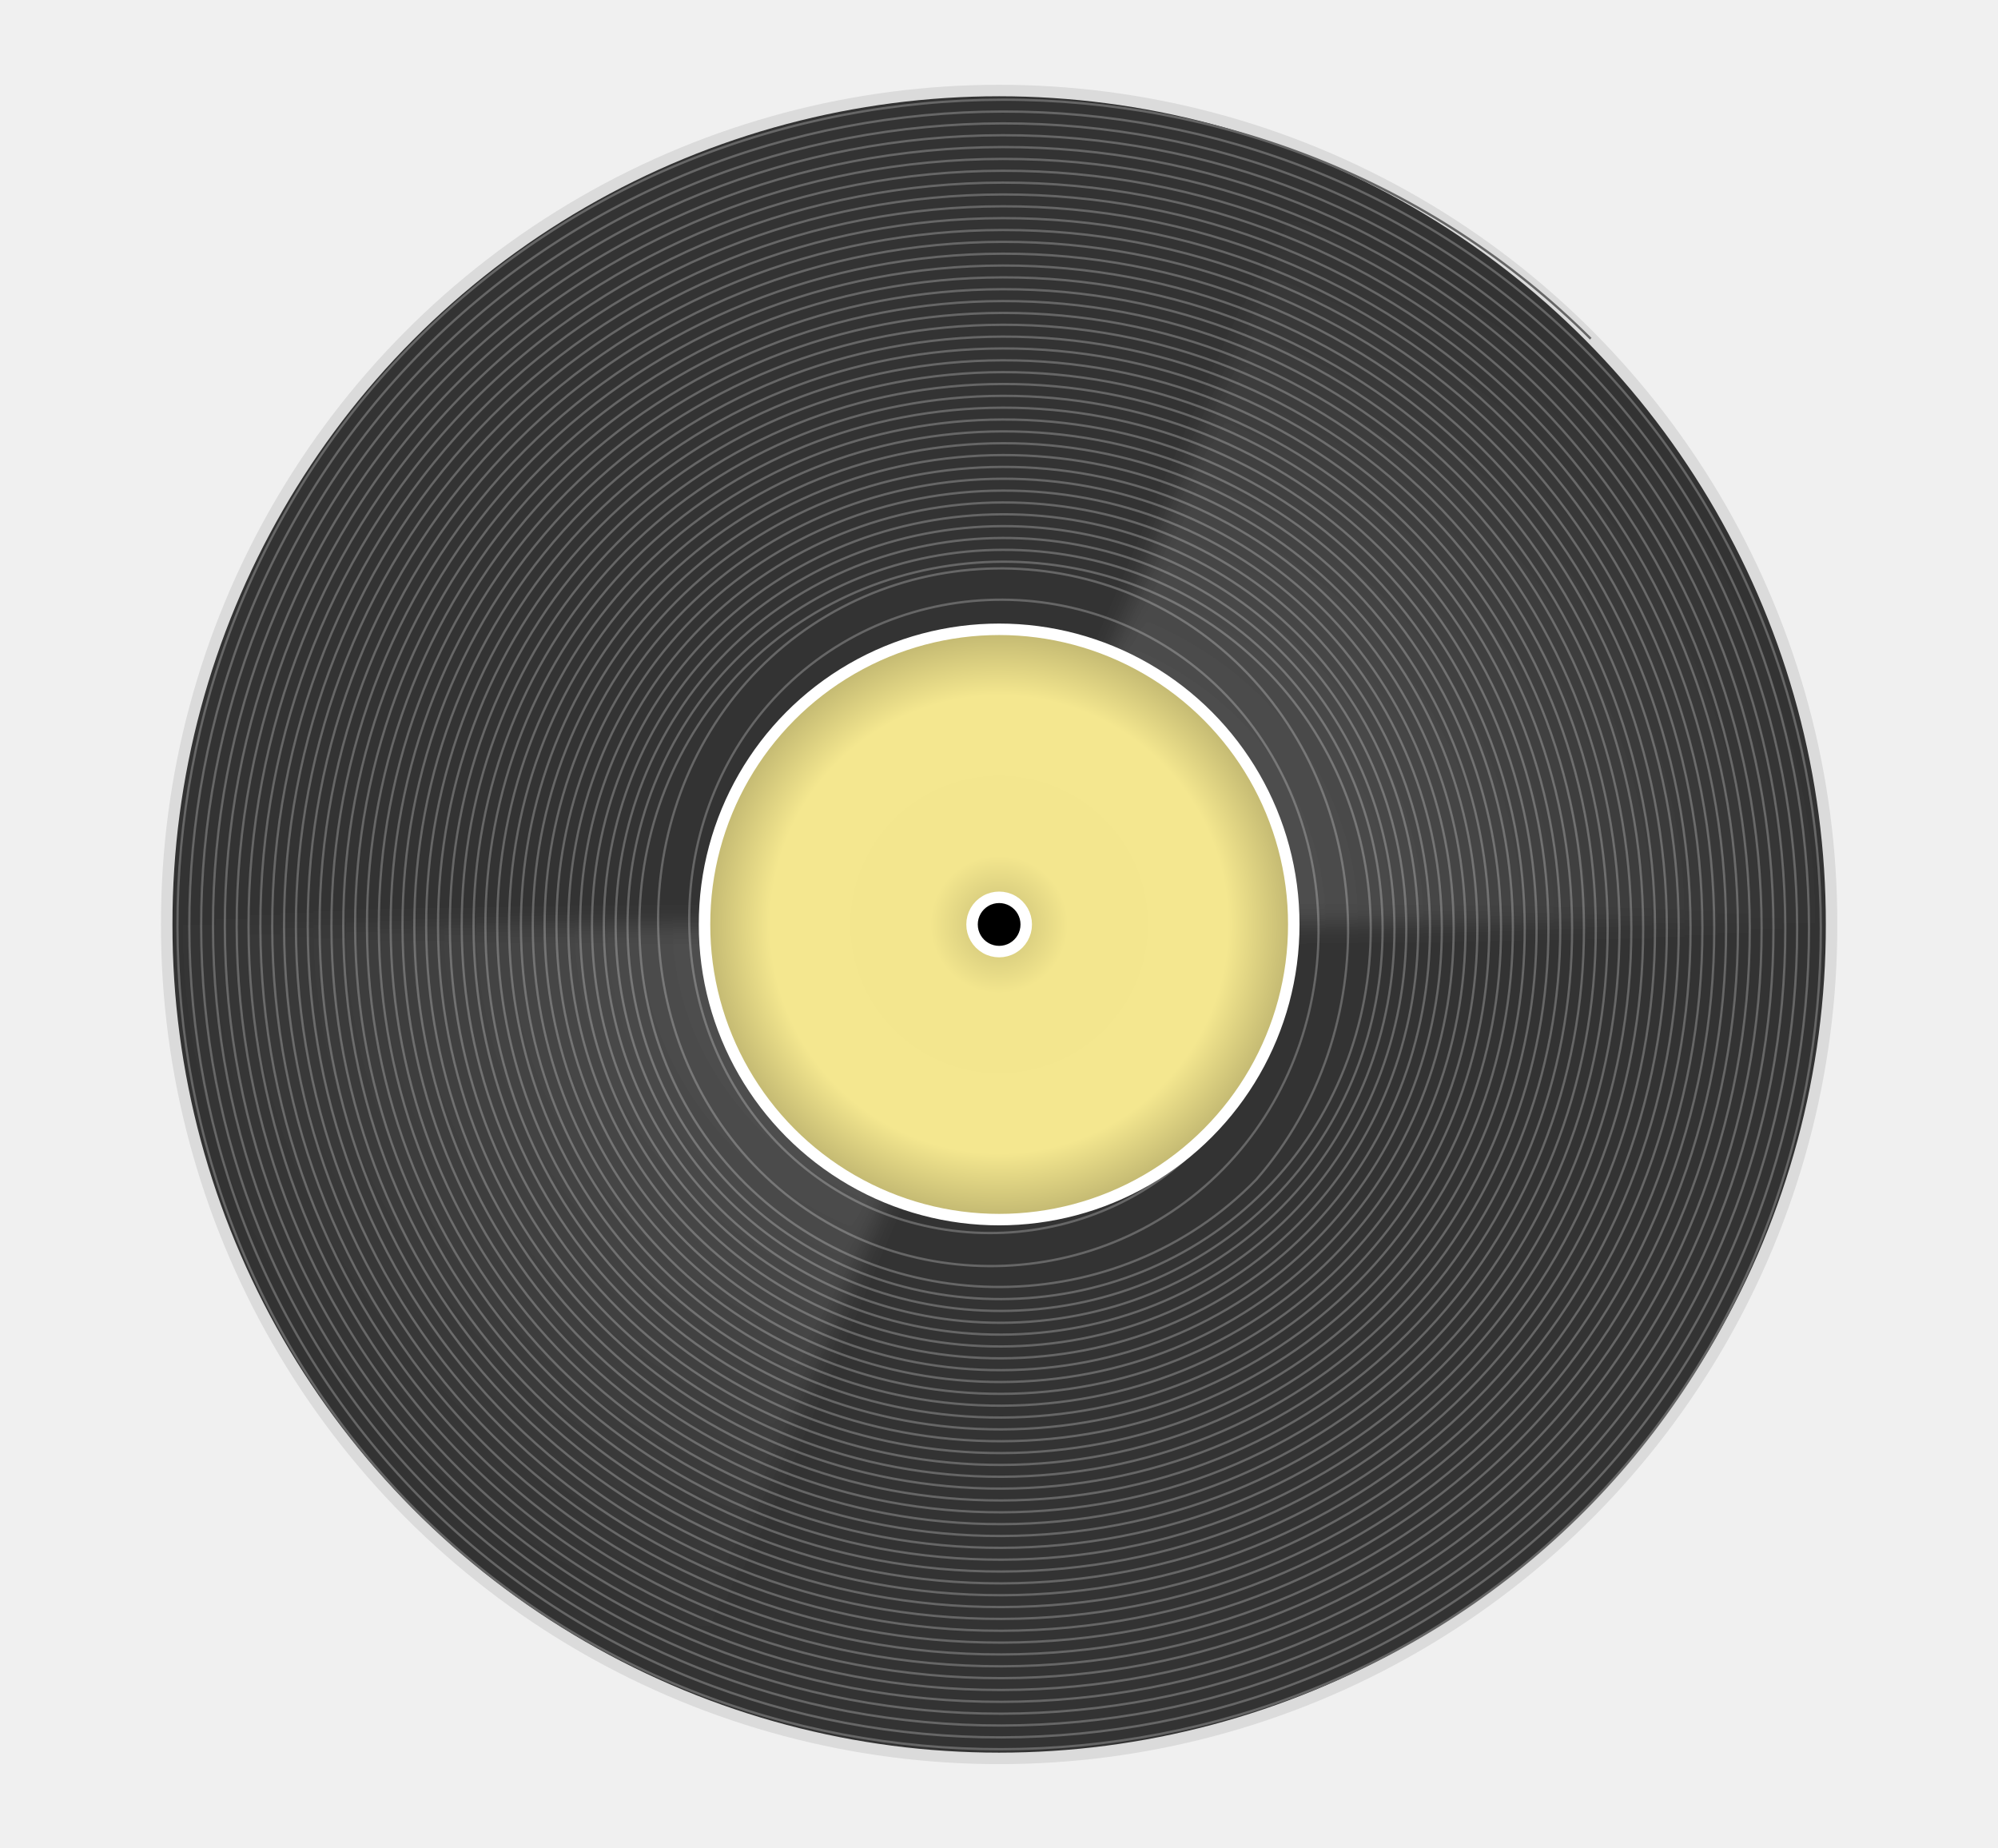
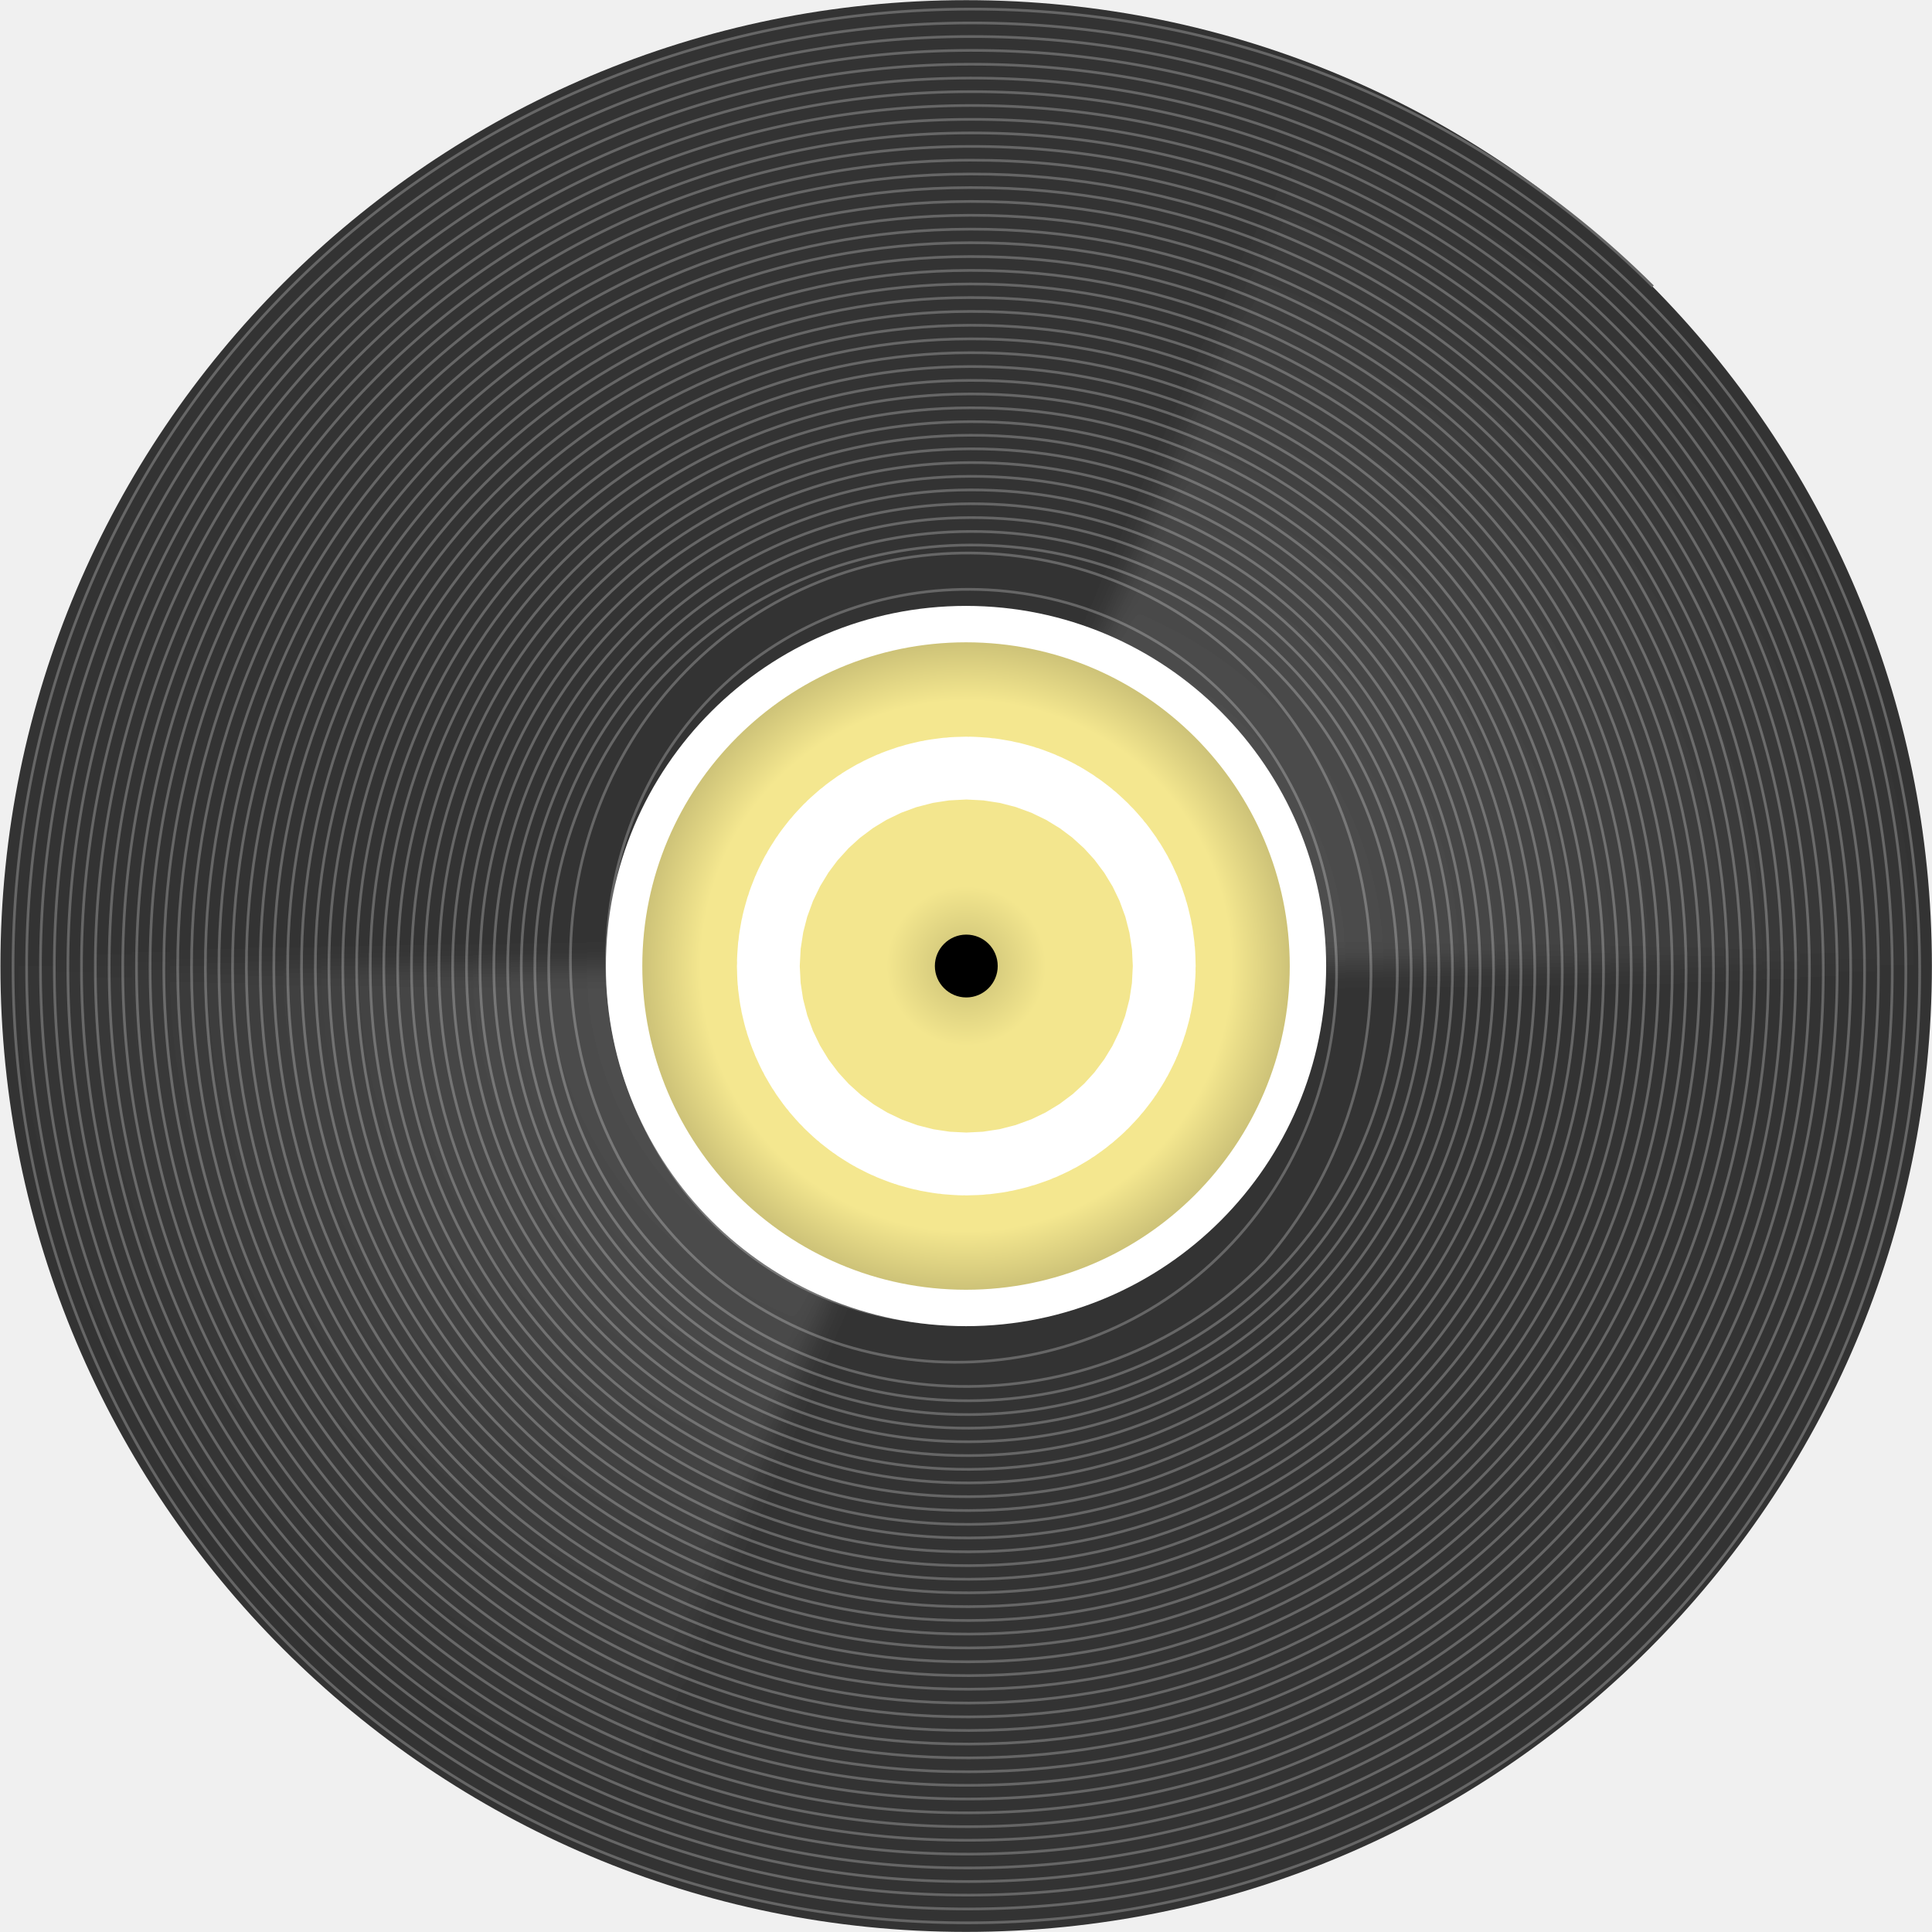
- <svg xmlns="http://www.w3.org/2000/svg" xmlns:xlink="http://www.w3.org/1999/xlink" width="870.527" height="805.011" id="svg2" version="1.1">
-   <defs id="defs4">
-     <linearGradient id="linearGradient3795">
-       <stop style="stop-color:#ffffff;stop-opacity:0.1;" offset="0" id="stop3797" />
-       <stop style="stop-color:#ffffff;stop-opacity:0;" offset="1" id="stop3799" />
-     </linearGradient>
-     <linearGradient id="linearGradient3781">
-       <stop style="stop-color:#c8be75;stop-opacity:1" offset="0" id="stop3783" />
-       <stop id="stop3809" offset="0.229" style="stop-color:#f3e68e;stop-opacity:1" />
-       <stop id="stop3789" offset="0.762" style="stop-color:#f4e78f;stop-opacity:1;" />
-       <stop style="stop-color:#bdb36e;stop-opacity:1;" offset="1" id="stop3785" />
-     </linearGradient>
-     <radialGradient xlink:href="#linearGradient3781" id="radialGradient3787" cx="428.86" cy="579.383" fx="428.86" fy="579.383" r="357.84" gradientUnits="userSpaceOnUse" />
-     <radialGradient xlink:href="#linearGradient3795" id="radialGradient3801" cx="370.404" cy="477.944" fx="370.404" fy="477.944" r="362.72" gradientTransform="matrix(1,0,0,0.9247394,0,35.97037)" gradientUnits="userSpaceOnUse" />
-     <filter id="filter3803" color-interpolation-filters="sRGB">
-       <feGaussianBlur id="feGaussianBlur3805" stdDeviation="5" result="result1" />
-       <feComposite id="feComposite3807" in2="result1" operator="arithmetic" k2="2" in="result1" k1="0" k3="0" k4="0" />
-     </filter>
-     <radialGradient xlink:href="#linearGradient3795" id="radialGradient3822" gradientUnits="userSpaceOnUse" gradientTransform="matrix(1,0,0,0.9247394,0,35.97037)" cx="370.404" cy="477.944" fx="370.404" fy="477.944" r="362.72" />
-     <radialGradient xlink:href="#linearGradient3781" id="radialGradient3824" gradientUnits="userSpaceOnUse" cx="428.86" cy="579.383" fx="428.86" fy="579.383" r="357.84" />
-   </defs>
+ <svg xmlns="http://www.w3.org/2000/svg" version="1.1" id="svg2" x="0px" y="0px" viewBox="201.5 34 725.5 725.4" style="enable-background:new 201.5 34 725.5 725.4;" xml:space="preserve">
+   <style type="text/css">
+ 	.st0{fill:#333333;}
+ 	.st1{fill:none;stroke:#666666;stroke-width:1.016;}
+ 	.st2{filter:url(#filter3803);}
+ 	.st3{fill:url(#SVGID_1_);}
+ 	.st4{fill:url(#path3763_1_);stroke:#FFFFFF;stroke-width:13.672;}
+ 	.st5{stroke:#FFFFFF;stroke-width:148.664;}
+ 	.st6{font-family:'ArialMT';}
+ 	.st7{font-size:40px;}
+ </style>
+   <filter color-interpolation-filters="sRGB" id="filter3803">
+     <feGaussianBlur stdDeviation="5" result="result1" id="feGaussianBlur3805" />
+     <feComposite k1="0" k4="0" in2="result1" operator="arithmetic" id="feComposite3807" k3="0" in="result1" k2="2" />
+   </filter>
  <g id="layer1" transform="translate(64.8594,-75.43857)">
    <g id="g3804">
-       <path transform="matrix(1.033272,0,0,1.033272,-72.66139,-120.4907)" d="m 779.864,579.383 a 351.004,351.004 0 1 1 -702.007,0 351.004,351.004 0 1 1 702.007,0 z" id="path2985" style="fill:#333333;stroke:#dbdbdb;stroke-width:4.839;stroke-miterlimit:4;stroke-opacity:1;stroke-dasharray:none" />
-       <path id="path3801" d="m 435.327,402.731 c 20.443,-20.443 35.324,7.298 25.504,25.504 -11.894,22.05 -42.145,23.643 -60.829,9.822 -24.856,-18.386 -26.349,-54.939 -7.416,-78.067 22.743,-27.782 65.056,-29.098 91.671,-6.188 30.502,26.256 31.678,73.658 5.41,103.27 -29.283,33.011 -81.257,34.08 -113.542,4.862 -35.34,-31.983 -36.324,-88.13 -4.448,-122.852 34.441,-37.517 94.448,-38.432 131.423,-4.122 39.566,36.713 40.424,100.322 3.857,139.403 -38.834,41.505 -105.832,42.316 -146.897,3.636 -43.349,-40.83 -44.119,-111.037 -3.448,-153.982 42.722,-45.111 115.98,-45.845 160.716,-3.286 46.799,44.522 47.502,120.697 3.143,167.146 -46.243,48.422 -125.215,49.098 -173.307,3.018 -49.987,-47.895 -50.637,-129.556 -2.905,-179.231 49.484,-51.499 133.739,-52.127 184.941,-2.804 52.962,51.018 53.57,137.78 2.713,190.459 -52.501,54.382 -141.691,54.972 -195.802,2.63 -55.762,-53.938 -56.334,-145.484 -2.553,-200.986 55.334,-57.104 149.169,-57.661 206.022,-2.483 58.412,56.69 58.954,152.754 2.418,210.924 -58.011,59.687 -156.246,60.216 -215.7,2.358 -60.933,-59.298 -61.45,-159.653 -2.301,-220.36 60.555,-62.151 162.98,-62.656 225.888,-2.32 59.983,64.116 56.931,168.729 -5.264,229.72 -62.784,61.569 -164.905,58.601 -224.319,-6.04 -59.972,-65.248 -56.866,-171.583 6.358,-233.573 63.813,-62.568 167.602,-59.548 227.981,6.154 60.937,66.309 57.778,174.366 -6.476,237.355 -64.843,63.567 -170.298,60.495 -231.643,-6.268 -61.903,-67.37 -58.689,-177.149 6.593,-241.137 65.872,-64.566 172.995,-61.442 235.305,6.382 62.868,68.432 59.601,179.932 -6.711,244.919 -66.902,65.565 -175.691,62.39 -238.966,-6.496 -63.833,-69.493 -60.513,-182.715 6.829,-248.702 67.931,-66.564 178.388,-63.337 242.628,6.61 64.798,70.554 61.424,185.498 -6.947,252.484 -68.961,67.563 -181.085,64.284 -246.29,-6.724 -65.764,-71.615 -62.336,-188.281 7.065,-256.266 69.99,-68.562 183.781,-65.231 249.952,6.838 66.729,72.676 63.248,191.064 -7.182,260.048 -71.02,69.561 -186.478,66.178 -253.614,-6.952 -67.694,-73.738 -64.159,-193.847 7.3,-263.83 72.049,-70.56 189.174,-67.125 257.276,7.066 68.659,74.799 65.071,196.63 -7.418,267.612 -73.079,71.559 -191.871,68.072 -260.938,-7.18 -69.625,-75.86 -65.983,-199.413 7.536,-271.394 74.108,-72.558 194.567,-69.019 264.6,7.294 70.59,76.921 66.894,202.196 -7.654,275.176 -75.137,73.557 -197.264,69.966 -268.261,-7.408 -71.555,-77.982 -67.806,-204.979 7.771,-278.958 76.167,-74.556 199.96,-70.914 271.923,7.522 72.52,79.044 68.718,207.762 -7.889,282.74 -77.196,75.555 -202.657,71.861 -275.585,-7.636 -73.486,-80.105 -69.629,-210.545 8.007,-286.522 78.226,-76.554 205.354,-72.808 279.247,7.75 74.451,81.166 70.541,213.328 -8.125,290.305 -79.255,77.553 -208.05,73.755 -282.909,-7.864 -75.416,-82.227 -71.453,-216.111 8.243,-294.087 80.285,-78.552 210.747,-74.702 286.571,7.978 76.382,83.288 72.364,218.894 -8.36,297.869 -81.314,79.552 -213.443,75.649 -290.233,-8.092 -77.347,-84.35 -73.276,-221.677 8.478,-301.651 82.344,-80.551 216.14,-76.596 293.895,8.206 78.312,85.411 74.187,224.46 -8.596,305.433 -83.373,81.55 -218.836,77.543 -297.556,-8.321 -79.277,-86.472 -75.099,-227.243 8.714,-309.215 84.403,-82.549 221.533,-78.491 301.218,8.435 80.243,87.533 76.011,230.026 -8.831,312.997 -85.432,83.548 -224.23,79.438 -304.88,-8.549 -81.208,-88.594 -76.922,-232.809 8.949,-316.779 86.462,-84.547 226.926,-80.385 308.542,8.663 82.173,89.656 77.834,235.592 -9.067,320.561 -87.491,85.546 -229.623,81.332 -312.204,-8.777 -83.138,-90.717 -78.746,-238.375 9.185,-324.343 88.52,-86.545 232.319,-82.279 315.866,8.891 84.104,91.778 79.657,241.158 -9.303,328.126 -89.55,87.544 -235.016,83.226 -319.528,-9.005 -85.069,-92.839 -80.569,-243.941 9.42,-331.908 90.579,-88.543 237.712,-84.173 323.19,9.119 86.034,93.9 81.481,246.725 -9.538,335.69 -91.609,89.542 -240.409,85.12 -326.851,-9.233 -87,-94.961 -82.392,-249.508 9.656,-339.472 92.638,-90.541 243.106,-86.067 330.513,9.347 87.965,96.023 83.304,252.291 -9.774,343.254 -93.668,91.54 -245.802,87.015 -334.175,-9.461 -88.93,-97.084 -84.216,-255.074 9.892,-347.036 94.697,-92.539 248.499,-87.962 337.837,9.575 89.895,98.145 85.127,257.857 -10.009,350.818 -95.727,93.538 -251.195,88.909 -341.499,-9.689 -90.861,-99.206 -86.039,-260.64 10.127,-354.6 96.756,-94.537 253.892,-89.856 345.161,9.803 91.826,100.267 86.951,263.423 -10.245,358.382 -97.786,95.536 -256.588,90.803 -348.823,-9.917 -92.791,-101.329 -87.862,-266.206 10.363,-362.164 98.815,-96.535 259.285,-91.75 352.484,10.031 93.757,102.39 88.774,268.989 -10.48,365.947 C 508.569,686.465 346.432,681.628 252.267,578.785 157.545,475.334 162.582,307.014 262.865,209.057 363.74,110.523 527.544,115.412 622.674,219.316 718.361,323.828 713.271,493.871 611.958,592.827 510.054,692.359 344.583,687.418 248.488,582.453 151.835,476.88 156.979,305.116 259.321,205.161 362.254,104.629 529.393,109.622 626.453,215.648 724.071,322.282 718.874,495.769 615.502,596.723 511.539,698.253 342.734,693.209 244.708,586.121 146.125,478.426 151.376,303.217 255.777,201.264 360.769,98.735 531.242,103.831 630.233,211.98 729.781,320.737 724.477,497.667 619.046,600.619 513.024,704.148 340.885,698.999 240.928,589.79 140.415,479.971 145.773,301.319 252.233,197.368 359.284,92.841 533.091,98.041 634.013,208.312 735.491,319.191 730.08,499.565 622.59,604.515 514.51,710.042 339.036,704.79 237.149,593.458 134.705,481.517 140.17,299.421 248.689,193.472 357.799,86.946 534.94,92.251 637.792,204.644 741.202,317.645 735.683,501.463 626.134,608.411 515.995,715.936 337.187,710.58 233.369,597.126 128.994,483.063 134.567,297.523 245.145,189.576 356.314,81.052 536.789,86.46 641.572,200.976 746.912,316.1 741.286,503.361 629.678,612.307 517.48,721.83 335.338,716.37 229.589,600.794 123.284,484.608 128.964,295.625 241.601,185.68 354.829,75.158 538.638,80.67 645.352,197.308 752.622,314.554 746.889,505.259 633.222,616.204 518.965,727.725 333.489,722.161 225.81,604.462 117.574,486.154 123.361,293.727 238.057,181.784 353.343,69.264 540.487,74.879 649.131,193.64 758.332,313.008 752.492,507.157 636.766,620.1 520.45,733.619 331.639,727.951 222.03,608.13 111.864,487.7 117.758,291.829 234.513,177.888 351.858,63.37 542.336,69.089 652.911,189.972 764.043,311.463 758.095,509.055 640.31,623.996 521.935,739.513 329.79,733.742 218.25,611.798 106.153,489.246 112.155,289.931 230.969,173.991 350.373,57.475 544.185,63.299 656.691,186.304 769.753,309.917 763.698,510.953 643.854,627.892 523.421,745.407 327.941,739.532 214.471,615.466 100.443,490.791 106.552,288.033 227.425,170.095 348.888,51.581 546.034,57.508 660.47,182.635 775.463,308.371 769.301,512.851 647.398,631.788 524.906,751.301 326.092,745.322 210.691,619.134 94.733,492.337 100.949,286.135 223.881,166.199 347.403,45.687 547.883,51.718 664.25,178.967 781.173,306.826 774.904,514.749 650.943,635.684 526.391,757.196 324.243,751.113 206.911,622.802 89.023,493.883 95.346,284.237 220.337,162.303 345.918,39.793 549.732,45.927 668.03,175.299 786.883,305.28 780.507,516.647 654.487,639.58 527.876,763.09 322.394,756.903 203.132,626.47 83.313,495.428 89.743,282.339 216.792,158.407 344.432,33.898 551.581,40.137 671.809,171.631 792.594,303.734 786.11,518.545 658.031,643.477 529.361,768.984 320.545,762.694 199.352,630.138 77.602,496.974 84.14,280.441 213.248,154.511 342.947,28.004 553.431,34.347 675.589,167.963 798.304,302.189 791.713,520.443 661.575,647.373 530.846,774.878 318.696,768.484 195.572,633.806 71.892,498.52 78.537,278.543 209.704,150.615 341.462,22.11 555.28,28.556 679.369,164.295 804.014,300.643 797.315,522.341 665.119,651.269 532.332,780.773 316.847,774.274 191.793,637.474 66.182,500.065 72.934,276.645 206.16,146.718 339.977,16.216 557.129,22.766 683.148,160.627 809.724,299.097 802.918,524.239 668.663,655.165 533.817,786.667 314.998,780.065 188.013,641.142 60.472,501.611 67.331,274.747 202.616,142.822 338.492,10.321 558.978,16.975 686.928,156.959 815.435,297.552 808.521,526.137 672.207,659.061 535.302,792.561 313.149,785.855 184.233,644.81 54.761,503.157 61.728,272.849 199.072,138.926 337.007,4.427 560.827,11.185 690.708,153.291 821.145,296.006 814.124,528.035 675.751,662.957 536.787,798.455 311.3,791.646 180.454,648.478 49.051,504.702 56.125,270.951 195.528,135.03 335.521,-1.467 562.676,5.395 694.487,149.623 826.855,294.46 819.727,529.933 679.295,666.853 538.272,804.35 309.451,797.436 176.674,652.146 43.341,506.248 50.522,269.053 191.984,131.134 334.036,-7.361 564.525,-0.396 698.267,145.955 832.565,292.914 825.33,531.831 682.839,670.75 539.757,810.244 307.602,803.226 172.894,655.815 37.631,507.794 44.919,267.155 188.44,127.238" style="fill:none;stroke:#666666;stroke-width:1.016px;stroke-linecap:butt;stroke-linejoin:miter;stroke-opacity:1" transform="matrix(0.03013676,0.9995155,-0.9677421,0.03112622,745.668,30.69606)" />
-       <path id="path3791" d="M 733.124,477.564 7.685,478.375 C 9.57,614.957 79.64,747.012 232.298,813.365 L 508.395,142.523 c 133.032,57.037 221.045,178.591 224.729,335.041 z" style="fill:url(#radialGradient3822);fill-opacity:1;stroke:none;filter:url(#filter3803)" />
-       <path style="fill:url(#radialGradient3824);fill-opacity:1;stroke:#ffffff;stroke-width:13.672;stroke-miterlimit:4;stroke-opacity:1;stroke-dasharray:none" id="path3763" d="m 779.864,579.383 a 351.004,351.004 0 1 1 -702.007,0 351.004,351.004 0 1 1 702.007,0 z" transform="matrix(0.3657102,0,0,0.3657102,213.6292,266.2831)" />
-       <path transform="matrix(0.03363299,0,0,0.03363299,356.044,458.6831)" d="m 779.864,579.383 a 351.004,351.004 0 1 1 -702.007,0 351.004,351.004 0 1 1 702.007,0 z" id="path3765" style="fill:#000000;fill-opacity:1;stroke:#ffffff;stroke-width:148.664;stroke-miterlimit:4;stroke-opacity:1;stroke-dasharray:none" />
-       <text id="text3777" y="483.605" x="374.395" style="font-size:40px;font-style:normal;font-weight:normal;line-height:125%;letter-spacing:0px;word-spacing:0px;fill:#000000;fill-opacity:1;stroke:none;font-family:Sans" xml:space="preserve">
-         <tspan y="483.605" x="374.395" id="tspan3779">   </tspan>
-       </text>
+       <path id="path2985" class="st0" d="    M862.1,472.2c0,200.3-162.4,362.7-362.7,362.7S136.8,672.5,136.8,472.2s162.4-362.7,362.7-362.7S862.1,271.9,862.1,472.2z" />
+       <path id="path3801" class="st1" d="    M498,472.3c20.4,19.8-6,35.5-23.9,26.3c-21.7-11.2-24.2-41.4-11.3-60.5c17-25.4,52.4-28,75.3-9.8c27.6,21.9,30.1,64.1,8.8,91.4    c-24.5,31.3-70.3,34-99.8,8.6c-32.8-28.2-35.4-80.2-8.1-113.3c29.9-36.3,84.2-39,118.8-8.3c37.3,33.3,40,93.2,8,131.2    c-34.3,40.7-95.9,43.5-134.8,8.2c-41.3-37.5-44.1-104.5-7.9-146.7c38.2-44.6,106.1-47.6,148.9-8.2c44.9,41.3,47.9,114.5,8,160.5    c-41.7,48.2-115.4,51.2-161.7,8.3c-48.3-44.7-51.3-123.6-8.1-173.1c44.8-51.5,123.9-54.6,173.4-8.5    c51.3,47.9,54.5,132.1,8.3,184.8c-47.8,54.5-131.7,57.8-184.2,8.6C353.3,521.1,350,432,399,376.3c50.5-57.4,139.1-60.8,194.4-8.8    c56.9,53.5,60.3,147.3,8.6,205.8c-53.1,60.1-146,63.7-204,9c-59.5-56.1-63-154.3-8.8-215.5c55.5-62.7,152.7-66.4,213.2-9.2    c62,58.6,65.5,161,9.1,225.7c-60.2,61.9-161.6,62.2-222.5,1.9c-61.5-60.8-61.7-163-0.9-224.4c61.3-62,164.3-62.2,226.2-0.9    c62.5,61.8,62.7,165.7,0.9,228.1c-62.3,63-167,63.2-229.9,0.9c-63.5-62.8-63.7-168.3-0.9-231.7c63.3-64,169.7-64.2,233.6-0.9    c64.5,63.8,64.7,171,0.9,235.4c-64.3,65-172.3,65.2-237.2,0.9c-65.5-64.8-65.7-173.7-0.9-239.1c65.3-66,175-66.2,240.9-0.9    c66.5,65.8,66.7,176.3,0.9,242.7c-66.3,67-177.7,67.2-244.5,0.9c-67.5-66.8-67.7-179-0.9-246.4c67.3-68,180.3-68.2,248.2-0.9    c68.5,67.8,68.7,181.7,0.9,250c-68.3,69-183,69.2-251.9,0.9c-69.5-68.8-69.7-184.3-0.9-253.7c69.3-70,185.7-70.2,255.5-0.9    c70.5,69.8,70.7,187,0.9,257.4c-70.3,71-188.3,71.2-259.2,0.9c-71.5-70.8-71.7-189.7-0.9-261c71.3-72,191-72.2,262.9-0.9    c72.5,71.8,72.7,192.3,0.9,264.7c-72.3,72.9-193.7,73.2-266.5,0.9c-73.4-72.8-73.7-195-0.9-268.4c73.3-73.9,196.3-74.2,270.2-0.9    c74.4,73.8,74.7,197.7,0.9,272c-74.3,74.9-199,75.2-273.9,0.9c-75.4-74.8-75.7-200.3-0.9-275.7c75.3-75.9,201.7-76.1,277.5-0.9    c76.4,75.8,76.6,203,0.9,279.4c-76.3,76.9-204.3,77.1-281.2,0.9c-77.4-76.8-77.6-205.7-0.9-283c77.3-77.9,207-78.1,284.8-0.9    c78.4,77.8,78.6,208.3,0.9,286.7c-78.3,78.9-209.7,79.1-288.5,0.9c-79.4-78.8-79.6-211-0.9-290.3c79.3-79.9,212.3-80.1,292.2-0.9    c80.4,79.8,80.6,213.7,0.9,294c-80.3,80.9-215,81.1-295.8,0.9c-81.4-80.8-81.6-216.3-0.9-297.7c81.3-81.9,217.6-82.1,299.5-0.9    c82.4,81.8,82.6,219,0.9,301.3c-82.3,82.9-220.3,83.1-303.2,0.9c-83.4-82.8-83.6-221.6-0.9-305c83.3-83.9,223-84.1,306.8-0.9    c84.4,83.8,84.6,224.3,0.9,308.7c-84.3,84.9-225.6,85.1-310.5,0.9c-85.4-84.8-85.6-227-0.9-312.3c85.3-85.9,228.3-86.1,314.2-0.9    c86.4,85.8,86.6,229.6,0.9,316c-86.3,86.9-231,87.1-317.8,0.9c-87.4-86.8-87.6-232.3-0.9-319.7c87.3-87.9,233.6-88.1,321.5-0.9    c88.4,87.8,88.6,235,0.9,323.3c-88.3,88.9-236.3,89.1-325.1,0.9c-89.4-88.8-89.6-237.6-0.9-327c89.3-89.9,239-90.1,328.8-0.9    c90.4,89.8,90.6,240.3,0.9,330.6c-90.3,90.9-241.6,91.1-332.5,0.9c-91.4-90.8-91.6-243-0.9-334.3c91.3-91.9,244.3-92.1,336.1-0.9    c92.4,91.8,92.6,245.6,0.9,338c-92.3,92.9-247,93.1-339.8,0.9c-93.4-92.8-93.6-248.3-0.9-341.6c93.3-93.9,249.6-94.1,343.5-0.9    c94.4,93.8,94.6,251,0.9,345.3c-94.3,94.9-252.3,95.1-347.1,0.9c-95.4-94.8-95.6-253.6-0.9-349c95.3-95.9,255-96.1,350.8-0.9    c96.4,95.8,96.6,256.3,0.9,352.6c-96.3,96.9-257.6,97.1-354.5,0.9c-97.4-96.8-97.6-259-0.9-356.3c97.3-97.9,260.3-98.1,358.1-0.9    c98.4,97.8,98.6,261.6,0.9,360c-98.3,98.9-263,99.1-361.8,0.9c-99.4-98.8-99.6-264.3-0.9-363.6c99.3-99.9,265.6-100.1,365.4-0.9    c100.4,99.8,100.6,267,0.9,367.3c-100.3,100.9-268.3,101.1-369.1,0.9c-101.4-100.8-101.6-269.6-0.9-370.9    c101.3-101.9,271-102.1,372.8-0.9c102.4,101.7,102.6,272.3,0.9,374.6c-102.2,102.9-273.6,103.1-376.4,0.9    c-103.4-102.7-103.6-275-0.9-378.3c103.2-103.9,276.3-104.1,380.1-0.9c104.4,103.7,104.6,277.6,0.9,381.9    c-104.2,104.9-279,105.1-383.8,0.9C203,561,202.8,385.5,307.5,280.2c105.2-105.9,281.6-106.1,387.4-0.9    c106.4,105.7,106.6,283,0.9,389.3c-106.2,106.9-284.3,107.1-391.1,0.9c-107.4-106.7-107.6-285.6-0.9-392.9    c107.2-107.9,287-108.1,394.8-0.9c108.4,107.7,108.6,288.3,0.9,396.6c-108.2,108.9-289.6,109.1-398.4,0.9    c-109.4-108.7-109.6-291-0.9-400.3c109.2-109.9,292.3-110.1,402.1-0.9c110.4,109.7,110.6,293.6,0.9,403.9    c-110.2,110.9-295,111.1-405.7,0.9c-111.4-110.7-111.6-296.3-0.9-407.6c111.2-111.9,297.6-112.1,409.4-0.9    c112.4,111.7,112.6,299,0.9,411.2c-112.2,112.9-300.3,113.1-413.1,0.9c-113.4-112.7-113.6-301.6-0.9-414.9    c113.2-113.9,303-114.1,416.7-0.9c114.4,113.7,114.6,304.3,0.9,418.6c-114.2,114.9-305.6,115.1-420.4,0.9    c-115.4-114.7-115.6-307-0.9-422.2C404.4,146,597.5,145.8,713.2,261c116.4,115.7,116.6,309.6,0.9,425.9    c-116.2,116.9-311,117.1-427.7,0.9c-117.4-116.7-117.6-312.3-0.9-429.6c117.2-117.9,313.6-118.1,431.4-0.9    c118.4,117.7,118.6,315,0.9,433.2c-118.2,118.9-316.3,119.1-435.1,0.9c-119.3-118.7-119.6-317.6-0.9-436.9    c119.2-119.8,318.9-120.1,438.7-0.9c120.3,119.7,120.6,320.3,0.9,440.6C601.3,815,399.9,815.2,279.1,695.1    c-121.3-120.7-121.6-322.9-0.9-444.2c121.2-121.8,324.3-122,446-0.9c122.3,121.7,122.5,325.6,0.9,447.9    c-122.2,122.8-326.9,123-449.7,0.9c-123.3-122.7-123.5-328.3-0.9-451.5c123.2-123.8,329.6-124,453.4-0.9    c124.3,123.7,124.5,330.9,0.9,455.2c-124.2,124.8-332.3,125-457,0.9c-125.3-124.7-125.5-333.6-0.9-458.9    c125.2-125.8,334.9-126,460.7-0.9c126.3,125.7,126.5,336.3,0.9,462.5c-126.2,126.8-337.6,127-464.4,0.9    c-127.3-126.7-127.5-338.9-0.9-466.2c127.2-127.8,340.3-128,468-0.9c128.3,127.7,128.5,341.6,0.9,469.9    c-128.2,128.8-342.9,129-471.7,0.9c-129.3-128.7-129.5-344.3-0.9-473.5c129.2-129.8,345.6-130,475.4-0.9    c130.3,129.7,130.5,346.9,0.9,477.2c-130.2,130.8-348.3,131-479,0.9c-131.3-130.7-131.5-349.6-0.9-480.9    c131.2-131.8,350.9-132,482.7-0.9c132.3,131.7,132.5,352.3,0.9,484.5c-132.2,132.8-353.6,133-486.3,0.9    c-133.3-132.7-133.5-354.9-0.9-488.2c133.2-133.8,356.3-134,490-0.9c134.3,133.7,134.5,357.6,0.9,491.8    c-134.2,134.8-358.9,135-493.7,0.9c-135.3-134.7-135.5-360.3-0.9-495.5c135.2-135.8,361.6-136,497.3-0.9    c136.3,135.7,136.5,362.9,0.9,499.2c-136.2,136.8-364.3,137-501,0.9c-137.3-136.7-137.5-365.6-0.9-502.8    c137.2-137.8,366.9-138,504.7-0.9c138.3,137.7,138.5,368.3,0.9,506.5c-138.2,138.8-369.6,139-508.3,0.9    c-139.3-138.7-139.5-370.9-0.9-510.2c139.2-139.8,372.3-140,512-0.9" />
+       <g id="path3791" class="st2">
+         <radialGradient id="SVGID_1_" cx="434.545" cy="398.053" r="362.72" gradientTransform="matrix(1 0 0 -0.9247 64.8594 840.0286)" gradientUnits="userSpaceOnUse">
+           <stop offset="0" style="stop-color:#FFFFFF;stop-opacity:0.1" />
+           <stop offset="1" style="stop-color:#FFFFFF;stop-opacity:0" />
+         </radialGradient>
+         <path class="st3" d="M862.1,471.6l-725.4,0.8c1.9,136.6,72,268.6,224.6,335l276.1-670.8C770.4,193.5,858.4,315.1,862.1,471.6z" />
+       </g>
+       <radialGradient id="path3763_1_" cx="269.263" cy="308.185" r="357.84" gradientTransform="matrix(0.3657 0 0 -0.3657 400.9957 584.865)" gradientUnits="userSpaceOnUse">
+         <stop offset="0" style="stop-color:#C8BE75" />
+         <stop offset="0.229" style="stop-color:#F3E68E" />
+         <stop offset="0.761" style="stop-color:#F4E78F" />
+         <stop offset="1" style="stop-color:#BDB36E" />
+       </radialGradient>
+       <path id="path3763" class="st4" d="    M627.8,472.2c0,70.9-57.5,128.4-128.4,128.4s-128.4-57.5-128.4-128.4s57.5-128.4,128.4-128.4S627.8,401.3,627.8,472.2z" />
+       <path id="path3765" class="st5" d="    M511.3,472.2c0,6.5-5.3,11.8-11.8,11.8c-6.5,0-11.8-5.3-11.8-11.8s5.3-11.8,11.8-11.8C506,460.4,511.3,465.6,511.3,472.2z" />
+       <text transform="matrix(1 0 0 1 503.3948 477.5935)" class="st6 st7">   </text>
    </g>
  </g>
</svg>
